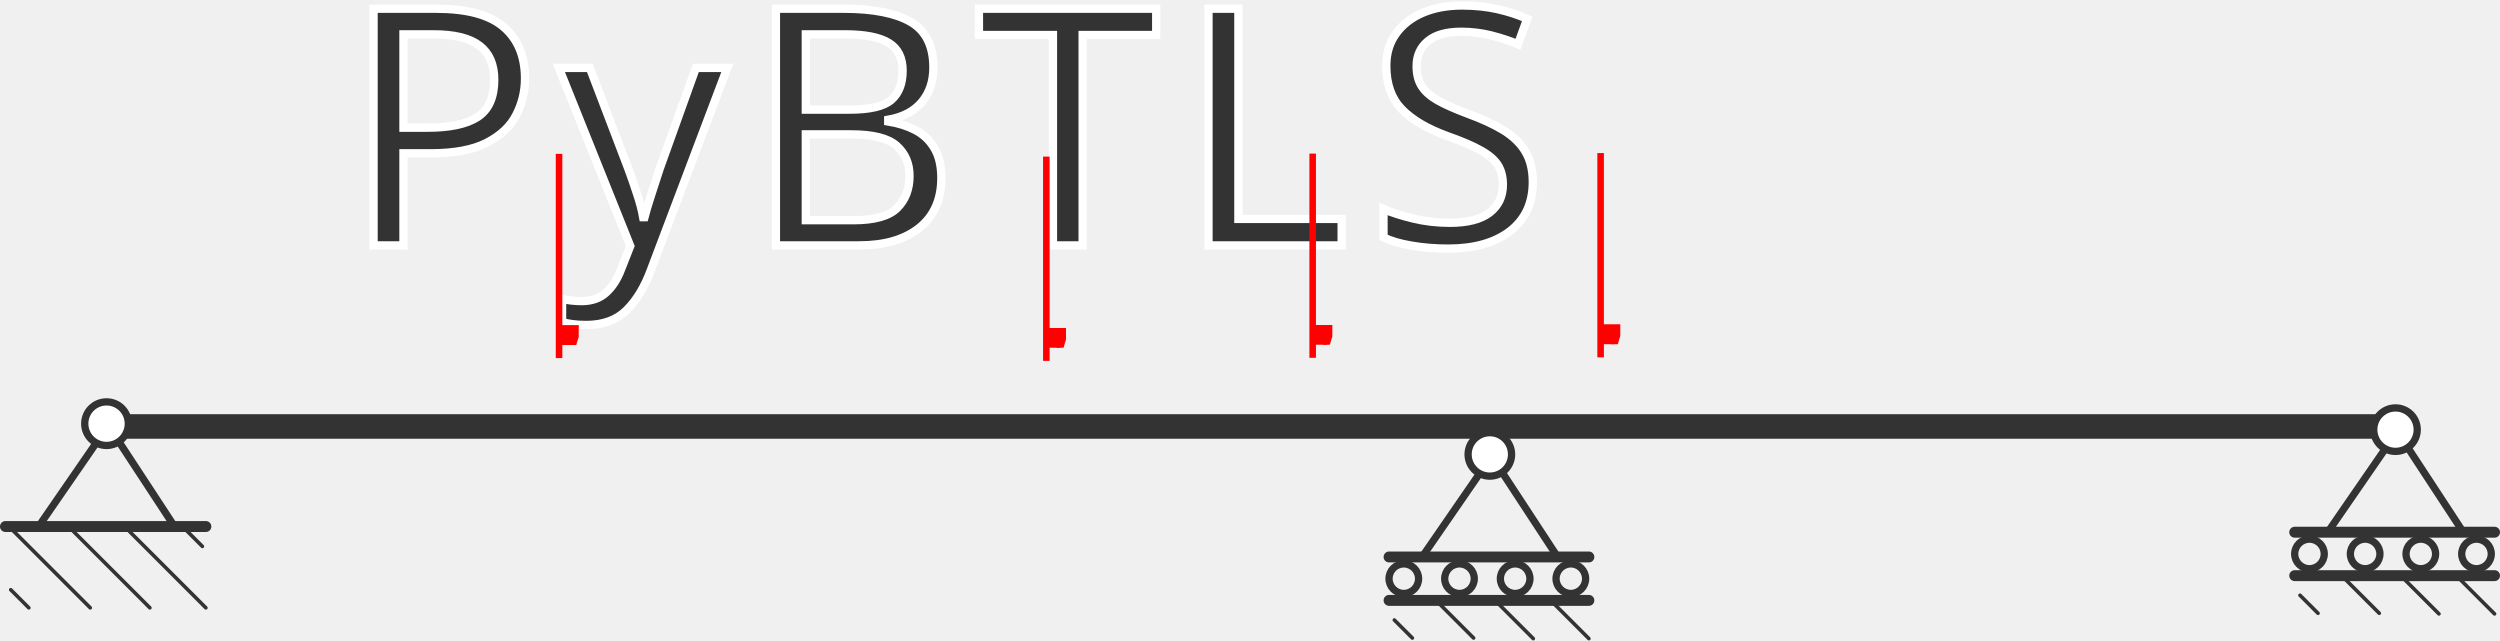
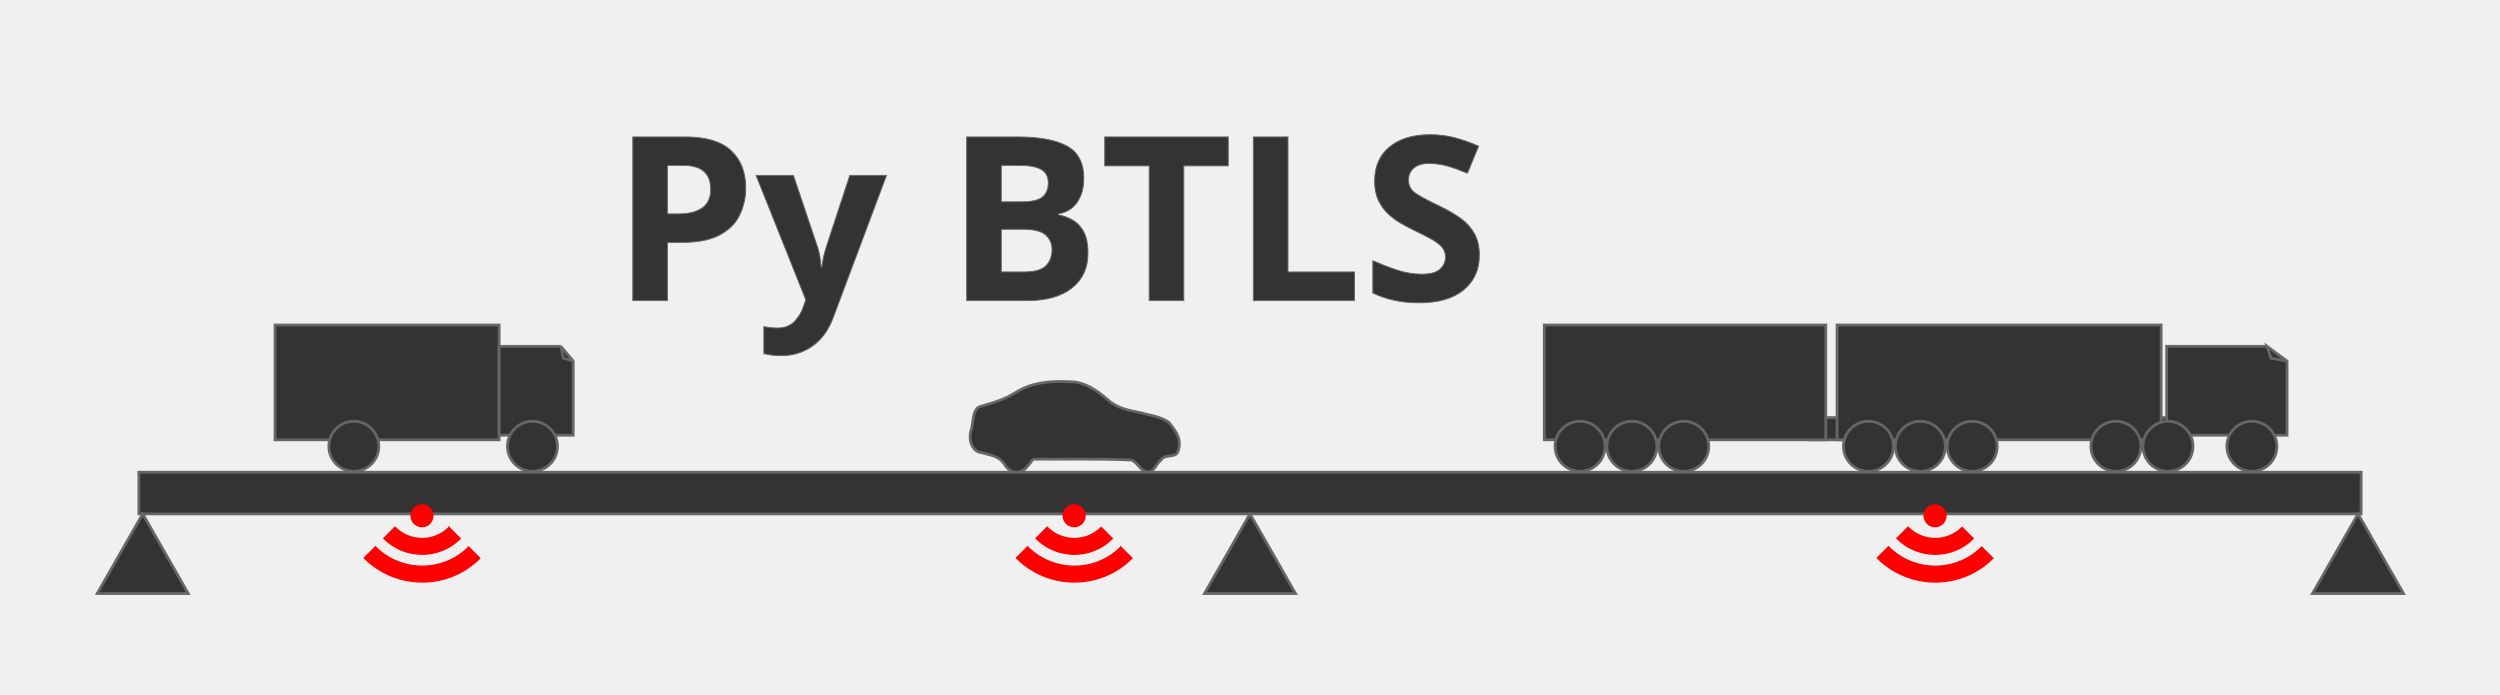
- <svg xmlns="http://www.w3.org/2000/svg" width="181.576mm" height="46.516mm" viewBox="0 0 181.576 46.516" version="1.1" id="svg5">
-   <defs id="defs2">
-     <marker orient="auto-start-reverse" refY="3" refX="5" id="marker2041">
-       <path id="path2039" d="M 10,3 0,6 V 0 Z" style="fill:#ff0000;fill-opacity:1;stroke:#ff0000;stroke-opacity:1" />
-     </marker>
-     <marker style="overflow:visible" refY="0" refX="0" orient="auto" id="ArrowDIN-start">
-       <path id="path3281" style="fill:#000000;stroke:none" d="M -8,0 8,-2.11 v 4.22 z" />
-     </marker>
-     <marker style="overflow:visible" refY="0" refX="0" orient="auto" id="ArrowDIN-end">
-       <path id="path3284" style="fill:#000000;stroke:none" d="M 8,0 -8,2.11 v -4.22 z" />
-     </marker>
-   </defs>
-   <g id="layer1" transform="translate(-13.98894,-75.89672)">
-     <text xml:space="preserve" style="font-style:normal;font-variant:normal;font-weight:normal;font-stretch:normal;font-size:24.066px;line-height:1.25;font-family:'Arial Black';-inkscape-font-specification:'Arial Black, Normal';font-variant-ligatures:normal;font-variant-caps:normal;font-variant-numeric:normal;font-variant-east-asian:normal;letter-spacing:1.195px;fill:#333333;fill-opacity:1;stroke:#ffffff;stroke-width:0.602" x="38.794" y="93.718" id="text1155">
-       <tspan id="tspan1153" style="font-style:normal;font-variant:normal;font-weight:normal;font-stretch:normal;font-size:24.066px;font-family:'Arial Black';-inkscape-font-specification:'Arial Black, Normal';font-variant-ligatures:normal;font-variant-caps:normal;font-variant-numeric:normal;font-variant-east-asian:normal;fill:#333333;stroke:#ffffff;stroke-width:0.602" x="38.794" y="93.718" rotate="0 0 0 0 0 0">PyBTLS</tspan>
-     </text>
-     <path id="path925" d="m 21.727,106.872 c 166.336,0 166.336,0 166.336,0" style="fill:none;stroke:#333333;stroke-width:1.78;stroke-linecap:butt;stroke-linejoin:miter;stroke-miterlimit:4;stroke-dasharray:none;stroke-opacity:1" />
-     <g id="g1524" transform="translate(-64.00268,88.80333)" style="stroke:#333333">
-       <path style="fill:none;stroke:#333333;stroke-width:0.794;stroke-linecap:round;stroke-linejoin:miter;stroke-miterlimit:4;stroke-dasharray:none;stroke-opacity:1" d="M 78.388,25.335 H 92.944" id="path829" />
-       <path style="fill:none;stroke:#333333;stroke-width:0.265;stroke-linecap:round;stroke-linejoin:miter;stroke-miterlimit:4;stroke-dasharray:none;stroke-opacity:1" d="m 91.247,25.335 1.443,1.443" id="path831" />
-       <path style="fill:none;stroke:#333333;stroke-width:0.265;stroke-linecap:round;stroke-linejoin:miter;stroke-miterlimit:4;stroke-dasharray:none;stroke-opacity:1" d="m 87.039,25.335 5.904,5.904" id="path833" />
-       <path style="fill:none;stroke:#333333;stroke-width:0.265;stroke-linecap:round;stroke-linejoin:miter;stroke-miterlimit:4;stroke-dasharray:none;stroke-opacity:1" d="m 82.972,25.335 5.904,5.904" id="path835" />
-       <path style="fill:none;stroke:#333333;stroke-width:0.265;stroke-linecap:round;stroke-linejoin:miter;stroke-miterlimit:4;stroke-dasharray:none;stroke-opacity:1" d="m 78.642,25.335 5.904,5.904" id="path837" />
-       <path style="fill:none;stroke:#333333;stroke-width:0.265;stroke-linecap:round;stroke-linejoin:miter;stroke-miterlimit:4;stroke-dasharray:none;stroke-opacity:1" d="m 78.773,29.928 1.312,1.312" id="path839" />
-       <g style="stroke:#333333;stroke-width:1.106;stroke-miterlimit:4;stroke-dasharray:none" id="g1455" transform="matrix(0.4783578,0,0,0.4783578,51.60074,8.562919)">
-         <path id="path858" d="m 73.217,22.17 8.447,12.892 H 61.027 v 0 l 8.759,-12.7" style="fill:none;stroke:#333333;stroke-width:1.106;stroke-linecap:butt;stroke-linejoin:round;stroke-miterlimit:4;stroke-dasharray:none;stroke-opacity:1" />
-         <path id="path867" d="m 74.655,19.445 a 3.31,3.31 0 0 1 -3.31,3.31 3.31,3.31 0 0 1 -3.31,-3.31 3.31,3.31 0 0 1 3.31,-3.31 3.31,3.31 0 0 1 3.31,3.31 z" style="opacity:1;fill:#ffffff;stroke:#333333;stroke-width:1.106;stroke-linecap:round;stroke-linejoin:round;stroke-miterlimit:4;stroke-dasharray:none;stroke-dashoffset:0" />
+ <svg xmlns="http://www.w3.org/2000/svg" width="1800" height="500" style="vector-effect: non-scaling-stroke;" stroke="null">
+   <g stroke="null">
+     <text stroke="#666666" stroke-width="0.1" font-style="normal" font-weight="bold" transform="matrix(6.87489 0 0 6.87489 -2753.19 -567.455)" xml:space="preserve" text-anchor="start" font-family="'Roboto Slab'" font-size="24" id="svg_32" y="114.019" x="464.587" fill="#333333">Py BTLS</text>
+     <g stroke-width="2" id="svg_37">
+       <path stroke="#666666" id="svg_12" d="m836.126,330.788c4.085,-4.765 11.746,0.399 12.669,-8.299c1.778,-7.729 -3.654,-13.768 -7.268,-18.448c-6.324,-4.364 -13.615,-4.892 -20.454,-6.892c-8.195,-1.647 -16.727,-3.055 -23.792,-9.595c-8.046,-6.973 -17.008,-12.776 -26.701,-12.673c-13.356,-0.641 -27.175,-0.02 -39.523,7.879c-7.762,4.852 -16.102,7.319 -24.386,9.692c-7.048,1.283 -5.409,11.813 -7.754,18.305c-1.79,7.454 2.079,14.874 7.742,15.111c5.987,1.885 12.994,2.071 17.174,9.31c4.281,6.565 11.97,6.339 16.329,0.067c1.803,-1.55 3.006,-5.304 5.406,-4.656c22.383,0.168 44.777,-0.443 67.15,0.552c5.846,-0.645 8.274,9.405 14.493,8.706c3.184,0.137 6.199,-6.986 8.913,-9.06l0,0z" fill="#333333" />
+       <g id="svg_34">
+         <rect stroke="#666666" id="svg_31" height="16" width="25.333" y="300.667" x="1546.015" fill="#333333" />
+         <path transform="rotate(-90 1603.34 281.334)" stroke="#666666" id="svg_17" d="m1624.67,324.667l2.133,-11.556l8.534,-2.889l-10.667,14.445l-53.333,0l0,-86.667l64,0l0,72.222" fill="#333333" />
+         <rect stroke="#666666" id="svg_30" height="16" width="25.333" y="300.667" x="1303.333" fill="#333333" />
+         <rect stroke="#666666" id="svg_15" height="82.667" width="233.333" y="234" x="1322.67" fill="#333333" />
+         <ellipse stroke="#666666" ry="18" rx="18" id="svg_16" cy="321.333" cx="1560.934" fill="#333333" />
+         <ellipse stroke="#666666" ry="18" rx="18" id="svg_18" cy="321.333" cx="1621.364" fill="#333333" />
+         <ellipse stroke="#666666" ry="18" rx="18" id="svg_20" cy="321.333" cx="1523.445" fill="#333333" />
+         <g stroke="null" id="svg_24">
+           <ellipse stroke="#666666" ry="18" rx="18" id="svg_21" cy="321.333" cx="1382.647" fill="#333333" />
+           <ellipse stroke="#666666" ry="18" rx="18" id="svg_22" cy="321.333" cx="1420.004" fill="#333333" />
+           <ellipse stroke="#666666" ry="18" rx="18" id="svg_23" cy="321.333" cx="1345.302" fill="#333333" />
+         </g>
+         <g stroke="null" id="svg_29">
+           <rect stroke="#666666" id="svg_19" height="82.667" width="202.667" y="234" x="1111.897" fill="#333333" />
+           <g stroke="null" id="svg_28">
+             <ellipse stroke="#666666" ry="18" rx="18" id="svg_25" cy="321.333" cx="1174.967" fill="#333333" />
+             <ellipse stroke="#666666" ry="18" rx="18" id="svg_26" cy="321.333" cx="1212.323" fill="#333333" />
+             <ellipse stroke="#666666" ry="18" rx="18" id="svg_27" cy="321.333" cx="1137.621" fill="#333333" />
+           </g>
+         </g>
+       </g>
+       <g id="svg_35">
+         <rect stroke="#666666" id="svg_8" height="82.667" width="161.333" y="234" x="198.04" fill="#333333" />
+         <ellipse stroke="#666666" ry="18" rx="18" id="svg_9" cy="321.333" cx="254.752" fill="#333333" />
+         <path transform="rotate(-90 386.041 281.334)" stroke="#666666" id="svg_13" d="m407.374,308.001l2.133,-7.111l8.534,-1.778l-10.667,8.889l-53.333,0l0,-53.333l64,0l0,44.444" fill="#333333" />
+         <ellipse stroke="#666666" ry="18" rx="18" id="svg_14" cy="321.333" cx="383.374" fill="#333333" />
+       </g>
+       <g id="svg_36">
+         <rect stroke="#666666" id="svg_1" height="30" width="1600" y="340" x="100" fill="#333333" />
+         <path stroke="#666666" id="svg_5" d="m70,427.333l32.762,-57.333l32.762,57.333l-65.524,0z" fill="#333333" />
+         <path stroke="#666666" id="svg_6" d="m1665,427.333l32.762,-57.333l32.762,57.333l-65.524,0z" fill="#333333" />
+         <path stroke="#666666" id="svg_7" d="m867.238,427.333l32.762,-57.333l32.762,57.333l-65.524,0z" fill="#333333" />
      </g>
    </g>
-     <g id="g1581" transform="translate(83.29172,89.38893)" style="stroke:#333333">
-       <path id="path895" d="M 97.364,25.163 H 111.876" style="fill:none;stroke:#333333;stroke-width:0.794;stroke-linecap:round;stroke-linejoin:miter;stroke-miterlimit:4;stroke-dasharray:none;stroke-opacity:1" />
-       <path style="fill:none;stroke:#333333;stroke-width:0.265;stroke-linecap:round;stroke-linejoin:miter;stroke-miterlimit:4;stroke-dasharray:none;stroke-opacity:1" d="m 100.771,28.317 2.732,2.732" id="path981" />
-       <path id="path905" d="m 97.747,29.742 1.308,1.308" style="fill:none;stroke:#333333;stroke-width:0.265;stroke-linecap:round;stroke-linejoin:miter;stroke-miterlimit:4;stroke-dasharray:none;stroke-opacity:1" />
-       <g id="g1513" style="stroke:#333333">
-         <path style="fill:none;stroke:#333333;stroke-width:0.529;stroke-linecap:butt;stroke-linejoin:round;stroke-miterlimit:4;stroke-dasharray:none;stroke-opacity:1" d="m 105.576,19.014 4.029,6.149 h -9.843 v 0 l 4.177,-6.057" id="path907" />
-         <path style="opacity:1;fill:#ffffff;stroke:#333333;stroke-width:0.529;stroke-linecap:round;stroke-linejoin:round;stroke-miterlimit:4;stroke-dasharray:none;stroke-dashoffset:0" d="m 106.262,17.714 a 1.579,1.579 0 0 1 -1.579,1.579 1.579,1.579 0 0 1 -1.579,-1.579 1.579,1.579 0 0 1 1.579,-1.579 1.579,1.579 0 0 1 1.579,1.579 z" id="path909" />
-       </g>
-       <path style="opacity:1;fill:none;stroke:#333333;stroke-width:0.529;stroke-linecap:round;stroke-linejoin:round;stroke-miterlimit:4;stroke-dasharray:none;stroke-dashoffset:0" d="m 103.553,26.74 a 1.074,1.074 0 0 1 -1.074,1.074 1.074,1.074 0 0 1 -1.074,-1.074 1.074,1.074 0 0 1 1.074,-1.074 1.074,1.074 0 0 1 1.074,1.074 z" id="path926" />
-       <path style="fill:none;stroke:#333333;stroke-width:0.794;stroke-linecap:round;stroke-linejoin:miter;stroke-miterlimit:4;stroke-dasharray:none;stroke-opacity:1" d="M 97.364,28.317 H 111.876" id="path932" />
-       <path id="use953" d="m 99.509,26.74 a 1.074,1.074 0 0 1 -1.074,1.074 1.074,1.074 0 0 1 -1.074,-1.074 1.074,1.074 0 0 1 1.074,-1.074 1.074,1.074 0 0 1 1.074,1.074 z" style="opacity:1;fill:none;stroke:#333333;stroke-width:0.529;stroke-linecap:round;stroke-linejoin:round;stroke-miterlimit:4;stroke-dasharray:none;stroke-dashoffset:0" />
-       <path id="use955" d="m 107.596,26.74 a 1.074,1.074 0 0 1 -1.074,1.074 1.074,1.074 0 0 1 -1.074,-1.074 1.074,1.074 0 0 1 1.074,-1.074 1.074,1.074 0 0 1 1.074,1.074 z" style="opacity:1;fill:none;stroke:#333333;stroke-width:0.529;stroke-linecap:round;stroke-linejoin:round;stroke-miterlimit:4;stroke-dasharray:none;stroke-dashoffset:0" />
-       <path id="use959" d="m 111.64,26.74 a 1.074,1.074 0 0 1 -1.074,1.074 1.074,1.074 0 0 1 -1.074,-1.074 1.074,1.074 0 0 1 1.074,-1.074 1.074,1.074 0 0 1 1.074,1.074 z" style="opacity:1;fill:none;stroke:#333333;stroke-width:0.529;stroke-linecap:round;stroke-linejoin:round;stroke-miterlimit:4;stroke-dasharray:none;stroke-dashoffset:0" />
-       <path id="path985" d="m 105.106,28.361 2.732,2.732" style="fill:none;stroke:#333333;stroke-width:0.265;stroke-linecap:round;stroke-linejoin:miter;stroke-miterlimit:4;stroke-dasharray:none;stroke-opacity:1" />
-       <path style="fill:none;stroke:#333333;stroke-width:0.265;stroke-linecap:round;stroke-linejoin:miter;stroke-miterlimit:4;stroke-dasharray:none;stroke-opacity:1" d="m 109.144,28.361 2.732,2.732" id="path987" />
+     <g id="svg_45">
+       <path transform="rotate(135 303.87 401.805)" id="svg_42" d="m274.547,403.653c7.325,0 14.213,2.868 19.387,8.07c5.186,5.205 8.037,12.14 8.037,19.52l11.293,0c0,-21.438 -17.371,-38.876 -38.718,-38.876l0,11.285l0.002,0zm0.014,-20.01c26.115,0 47.355,21.36 47.355,47.612l11.288,0c0,-32.476 -26.307,-58.9 -58.645,-58.9l0,11.288l0.002,0zm15.612,39.723c0,4.319 -3.501,7.823 -7.818,7.823s-7.818,-3.503 -7.818,-7.823c0,-4.315 3.501,-7.818 7.818,-7.818s7.818,3.501 7.818,7.818z" stroke="#ff0000" fill="#ff0000" />
+       <path transform="rotate(135 773.432 401.804)" id="svg_43" d="m744.109,403.653c7.325,0 14.213,2.868 19.387,8.07c5.186,5.205 8.037,12.14 8.037,19.52l11.293,0c0,-21.438 -17.371,-38.876 -38.718,-38.876l0,11.285l0.002,0zm0.014,-20.01c26.115,0 47.355,21.36 47.355,47.612l11.288,0c0,-32.476 -26.307,-58.9 -58.645,-58.9l0,11.288l0.002,0zm15.612,39.723c0,4.32 -3.501,7.823 -7.818,7.823s-7.818,-3.503 -7.818,-7.823c0,-4.315 3.501,-7.818 7.818,-7.818s7.818,3.501 7.818,7.818z" stroke="#ff0000" fill="#ff0000" />
+       <path transform="rotate(135 1393.28 401.804)" id="svg_44" d="m1363.962,403.653c7.325,0 14.213,2.868 19.387,8.07c5.186,5.205 8.037,12.14 8.037,19.52l11.293,0c0,-21.438 -17.371,-38.876 -38.718,-38.876l0,11.285l0.002,0zm0.014,-20.01c26.115,0 47.355,21.36 47.355,47.612l11.288,0c0,-32.476 -26.307,-58.9 -58.645,-58.9l0,11.288l0.002,0zm15.612,39.723c0,4.32 -3.501,7.823 -7.818,7.823s-7.818,-3.503 -7.818,-7.823c0,-4.315 3.501,-7.818 7.818,-7.818s7.818,3.501 7.818,7.818z" stroke="#ff0000" fill="#ff0000" />
    </g>
-     <g id="g1581-3" transform="translate(17.51318,91.18619)" style="stroke:#333333">
-       <path id="path895-5" d="M 97.364,25.163 H 111.876" style="fill:none;stroke:#333333;stroke-width:0.794;stroke-linecap:round;stroke-linejoin:miter;stroke-miterlimit:4;stroke-dasharray:none;stroke-opacity:1" />
-       <path style="fill:none;stroke:#333333;stroke-width:0.265;stroke-linecap:round;stroke-linejoin:miter;stroke-miterlimit:4;stroke-dasharray:none;stroke-opacity:1" d="m 100.771,28.317 2.732,2.732" id="path981-5" />
-       <path id="path905-8" d="m 97.747,29.742 1.308,1.308" style="fill:none;stroke:#333333;stroke-width:0.265;stroke-linecap:round;stroke-linejoin:miter;stroke-miterlimit:4;stroke-dasharray:none;stroke-opacity:1" />
-       <g id="g1513-7" style="stroke:#333333">
-         <path style="fill:none;stroke:#333333;stroke-width:0.529;stroke-linecap:butt;stroke-linejoin:round;stroke-miterlimit:4;stroke-dasharray:none;stroke-opacity:1" d="m 105.576,19.014 4.029,6.149 h -9.843 v 0 l 4.177,-6.057" id="path907-1" />
-         <path style="opacity:1;fill:#ffffff;stroke:#333333;stroke-width:0.529;stroke-linecap:round;stroke-linejoin:round;stroke-miterlimit:4;stroke-dasharray:none;stroke-dashoffset:0" d="m 106.262,17.714 a 1.579,1.579 0 0 1 -1.579,1.579 1.579,1.579 0 0 1 -1.579,-1.579 1.579,1.579 0 0 1 1.579,-1.579 1.579,1.579 0 0 1 1.579,1.579 z" id="path909-7" />
-       </g>
-       <path style="opacity:1;fill:none;stroke:#333333;stroke-width:0.529;stroke-linecap:round;stroke-linejoin:round;stroke-miterlimit:4;stroke-dasharray:none;stroke-dashoffset:0" d="m 103.553,26.74 a 1.074,1.074 0 0 1 -1.074,1.074 1.074,1.074 0 0 1 -1.074,-1.074 1.074,1.074 0 0 1 1.074,-1.074 1.074,1.074 0 0 1 1.074,1.074 z" id="path926-0" />
-       <path style="fill:none;stroke:#333333;stroke-width:0.794;stroke-linecap:round;stroke-linejoin:miter;stroke-miterlimit:4;stroke-dasharray:none;stroke-opacity:1" d="M 97.364,28.317 H 111.876" id="path932-6" />
-       <path id="use953-0" d="m 99.509,26.74 a 1.074,1.074 0 0 1 -1.074,1.074 1.074,1.074 0 0 1 -1.074,-1.074 1.074,1.074 0 0 1 1.074,-1.074 1.074,1.074 0 0 1 1.074,1.074 z" style="opacity:1;fill:none;stroke:#333333;stroke-width:0.529;stroke-linecap:round;stroke-linejoin:round;stroke-miterlimit:4;stroke-dasharray:none;stroke-dashoffset:0" />
-       <path id="use955-4" d="m 107.596,26.74 a 1.074,1.074 0 0 1 -1.074,1.074 1.074,1.074 0 0 1 -1.074,-1.074 1.074,1.074 0 0 1 1.074,-1.074 1.074,1.074 0 0 1 1.074,1.074 z" style="opacity:1;fill:none;stroke:#333333;stroke-width:0.529;stroke-linecap:round;stroke-linejoin:round;stroke-miterlimit:4;stroke-dasharray:none;stroke-dashoffset:0" />
-       <path id="use959-1" d="m 111.64,26.74 a 1.074,1.074 0 0 1 -1.074,1.074 1.074,1.074 0 0 1 -1.074,-1.074 1.074,1.074 0 0 1 1.074,-1.074 1.074,1.074 0 0 1 1.074,1.074 z" style="opacity:1;fill:none;stroke:#333333;stroke-width:0.529;stroke-linecap:round;stroke-linejoin:round;stroke-miterlimit:4;stroke-dasharray:none;stroke-dashoffset:0" />
-       <path id="path985-3" d="m 105.106,28.361 2.732,2.732" style="fill:none;stroke:#333333;stroke-width:0.265;stroke-linecap:round;stroke-linejoin:miter;stroke-miterlimit:4;stroke-dasharray:none;stroke-opacity:1" />
-       <path style="fill:none;stroke:#333333;stroke-width:0.265;stroke-linecap:round;stroke-linejoin:miter;stroke-miterlimit:4;stroke-dasharray:none;stroke-opacity:1" d="m 109.144,28.361 2.732,2.732" id="path987-0" />
-     </g>
-     <path style="fill:#ff0000;stroke:#ff0000;stroke-width:0.476;stroke-linecap:butt;stroke-linejoin:miter;stroke-miterlimit:4;stroke-dasharray:none;stroke-opacity:1;marker-end:url(#marker2041)" d="m 54.593,87.071 c 0,14.834 0,14.834 0,14.834" id="path2037" />
-     <path style="fill:#ff0000;stroke:#ff0000;stroke-width:0.476;stroke-linecap:butt;stroke-linejoin:miter;stroke-miterlimit:4;stroke-dasharray:none;stroke-opacity:1;marker-end:url(#marker2041)" d="m 89.985,87.271 c 0,14.834 0,14.834 0,14.834" id="path13315" />
-     <path style="fill:#ff0000;stroke:#ff0000;stroke-width:0.476;stroke-linecap:butt;stroke-linejoin:miter;stroke-miterlimit:4;stroke-dasharray:none;stroke-opacity:1;marker-end:url(#marker2041)" d="m 109.329,87.051 c 0,14.834 0,14.834 0,14.834" id="path13317" />
-     <path style="fill:#ff0000;stroke:#ff0000;stroke-width:0.476;stroke-linecap:butt;stroke-linejoin:miter;stroke-miterlimit:4;stroke-dasharray:none;stroke-opacity:1;marker-end:url(#marker2041)" d="m 130.242,87.014 c 0,14.834 0,14.834 0,14.834" id="path13319" />
  </g>
</svg>
